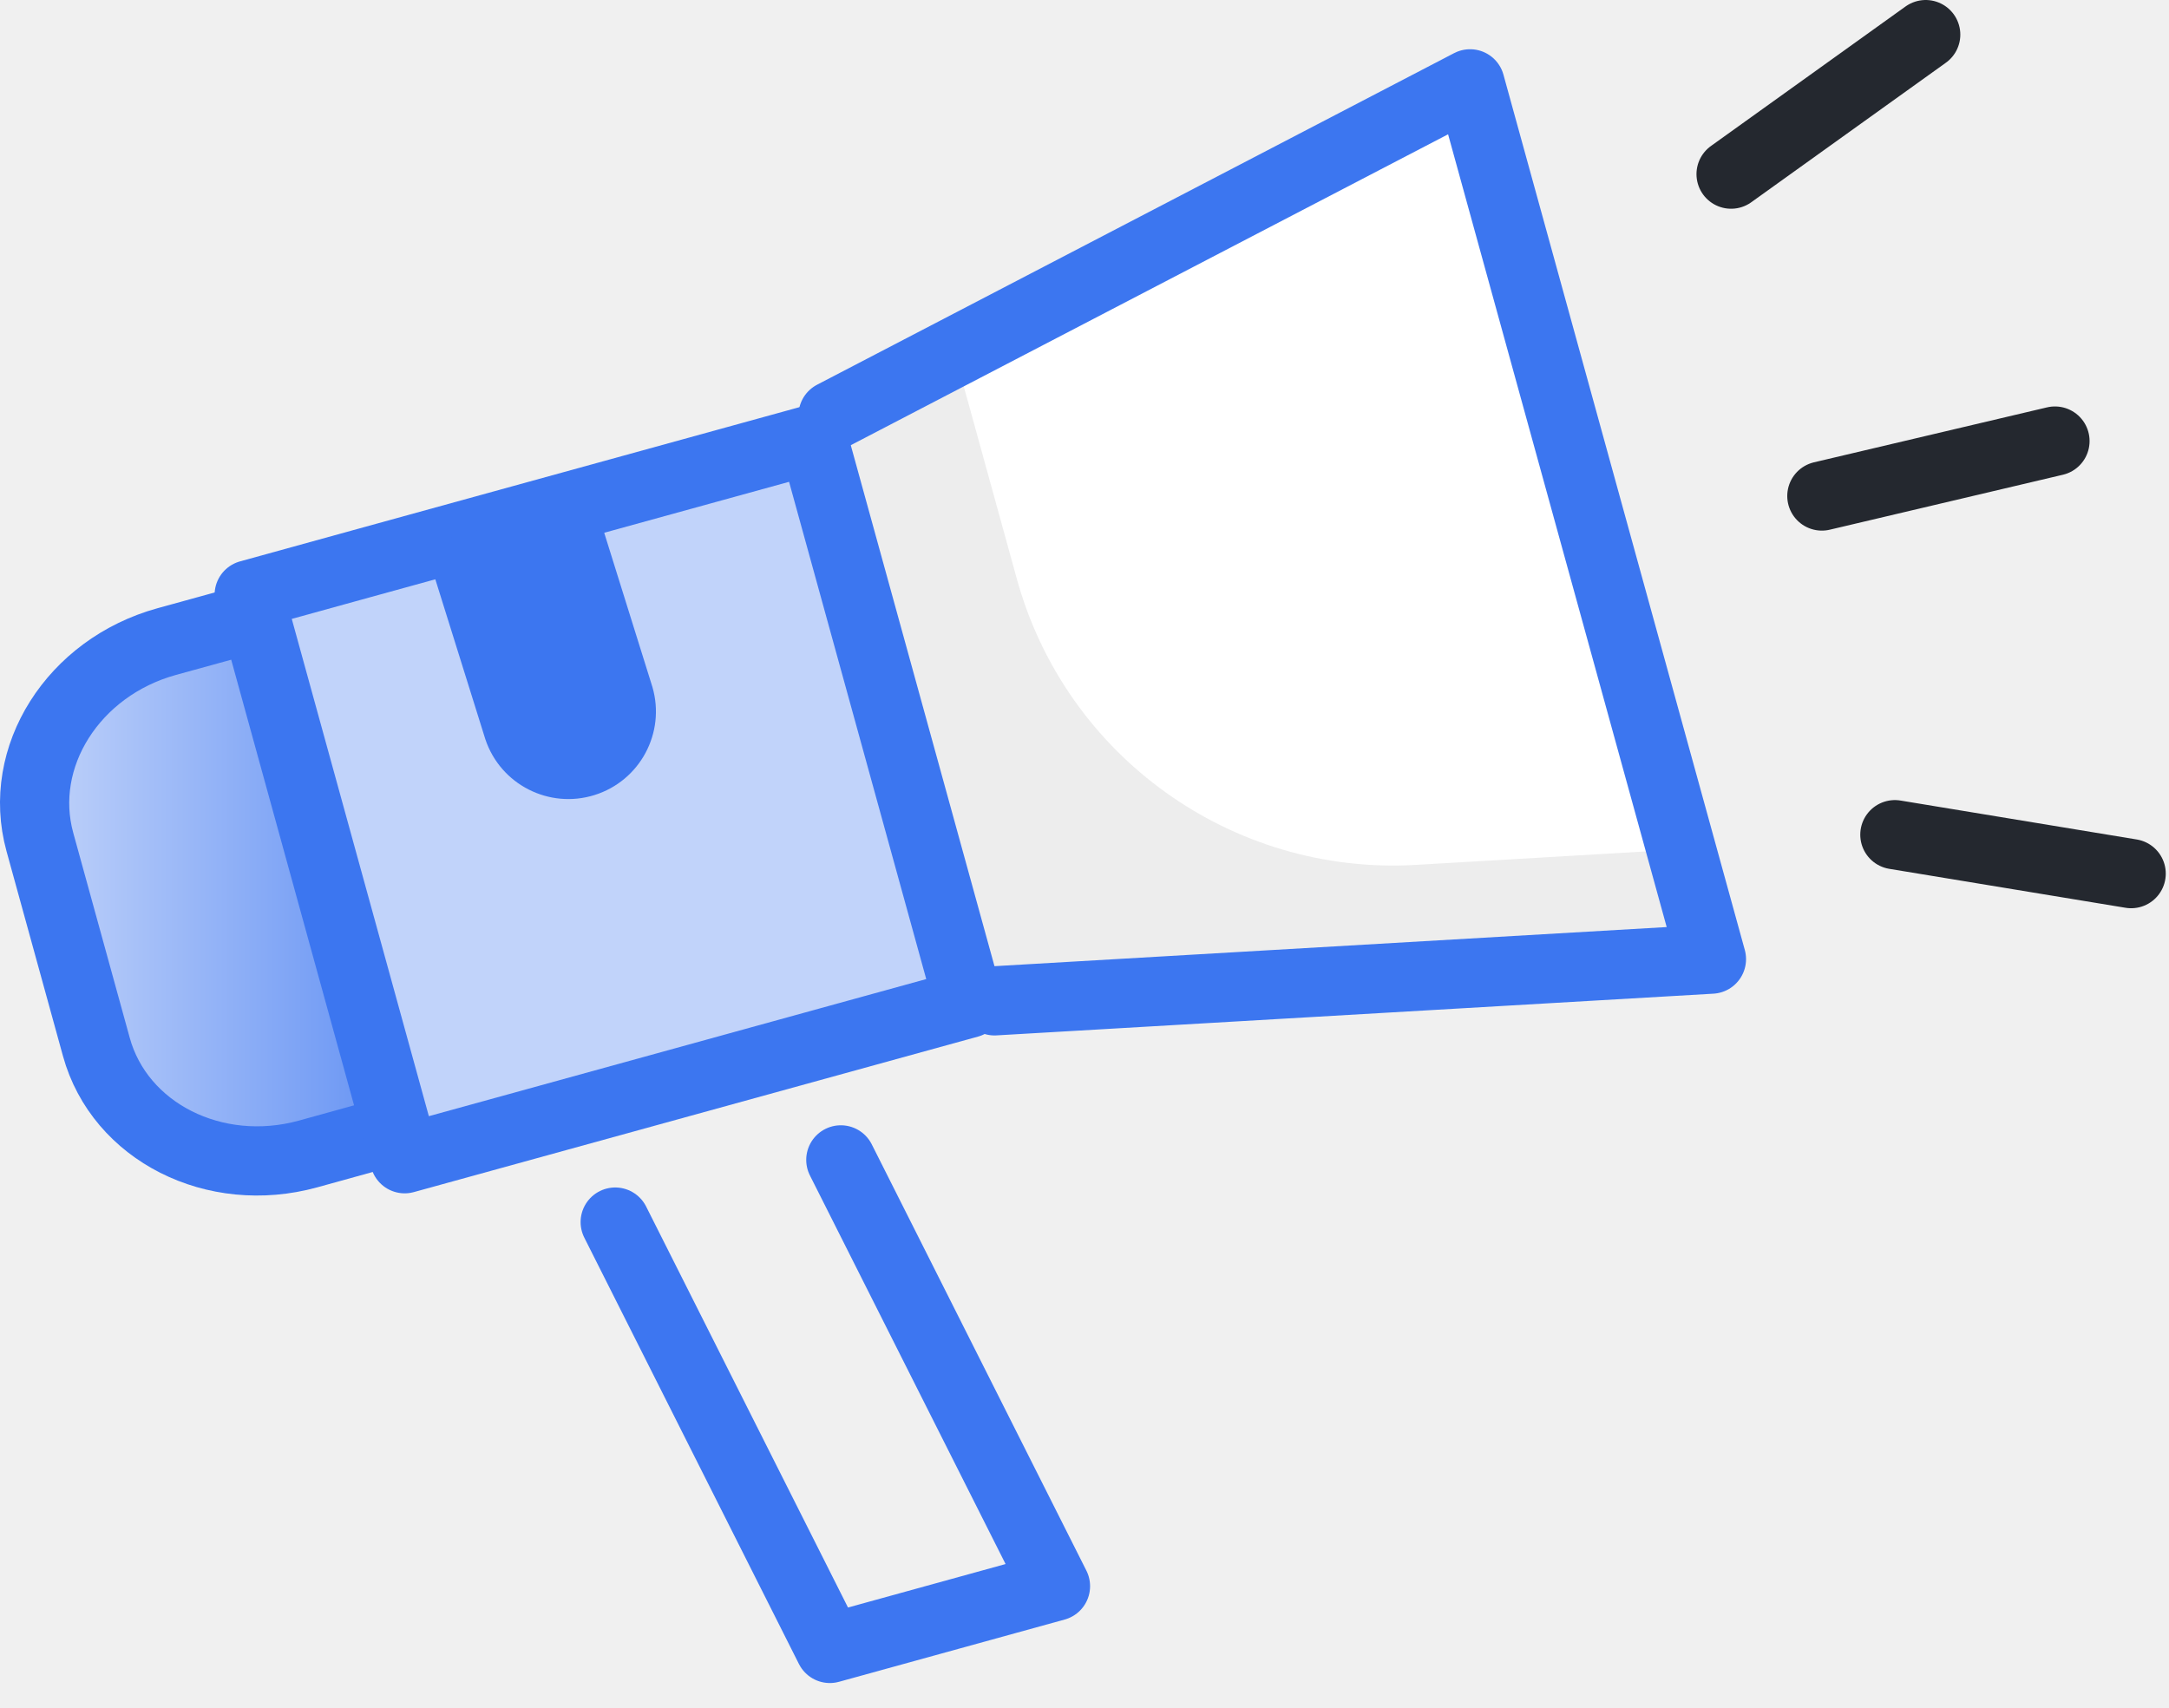
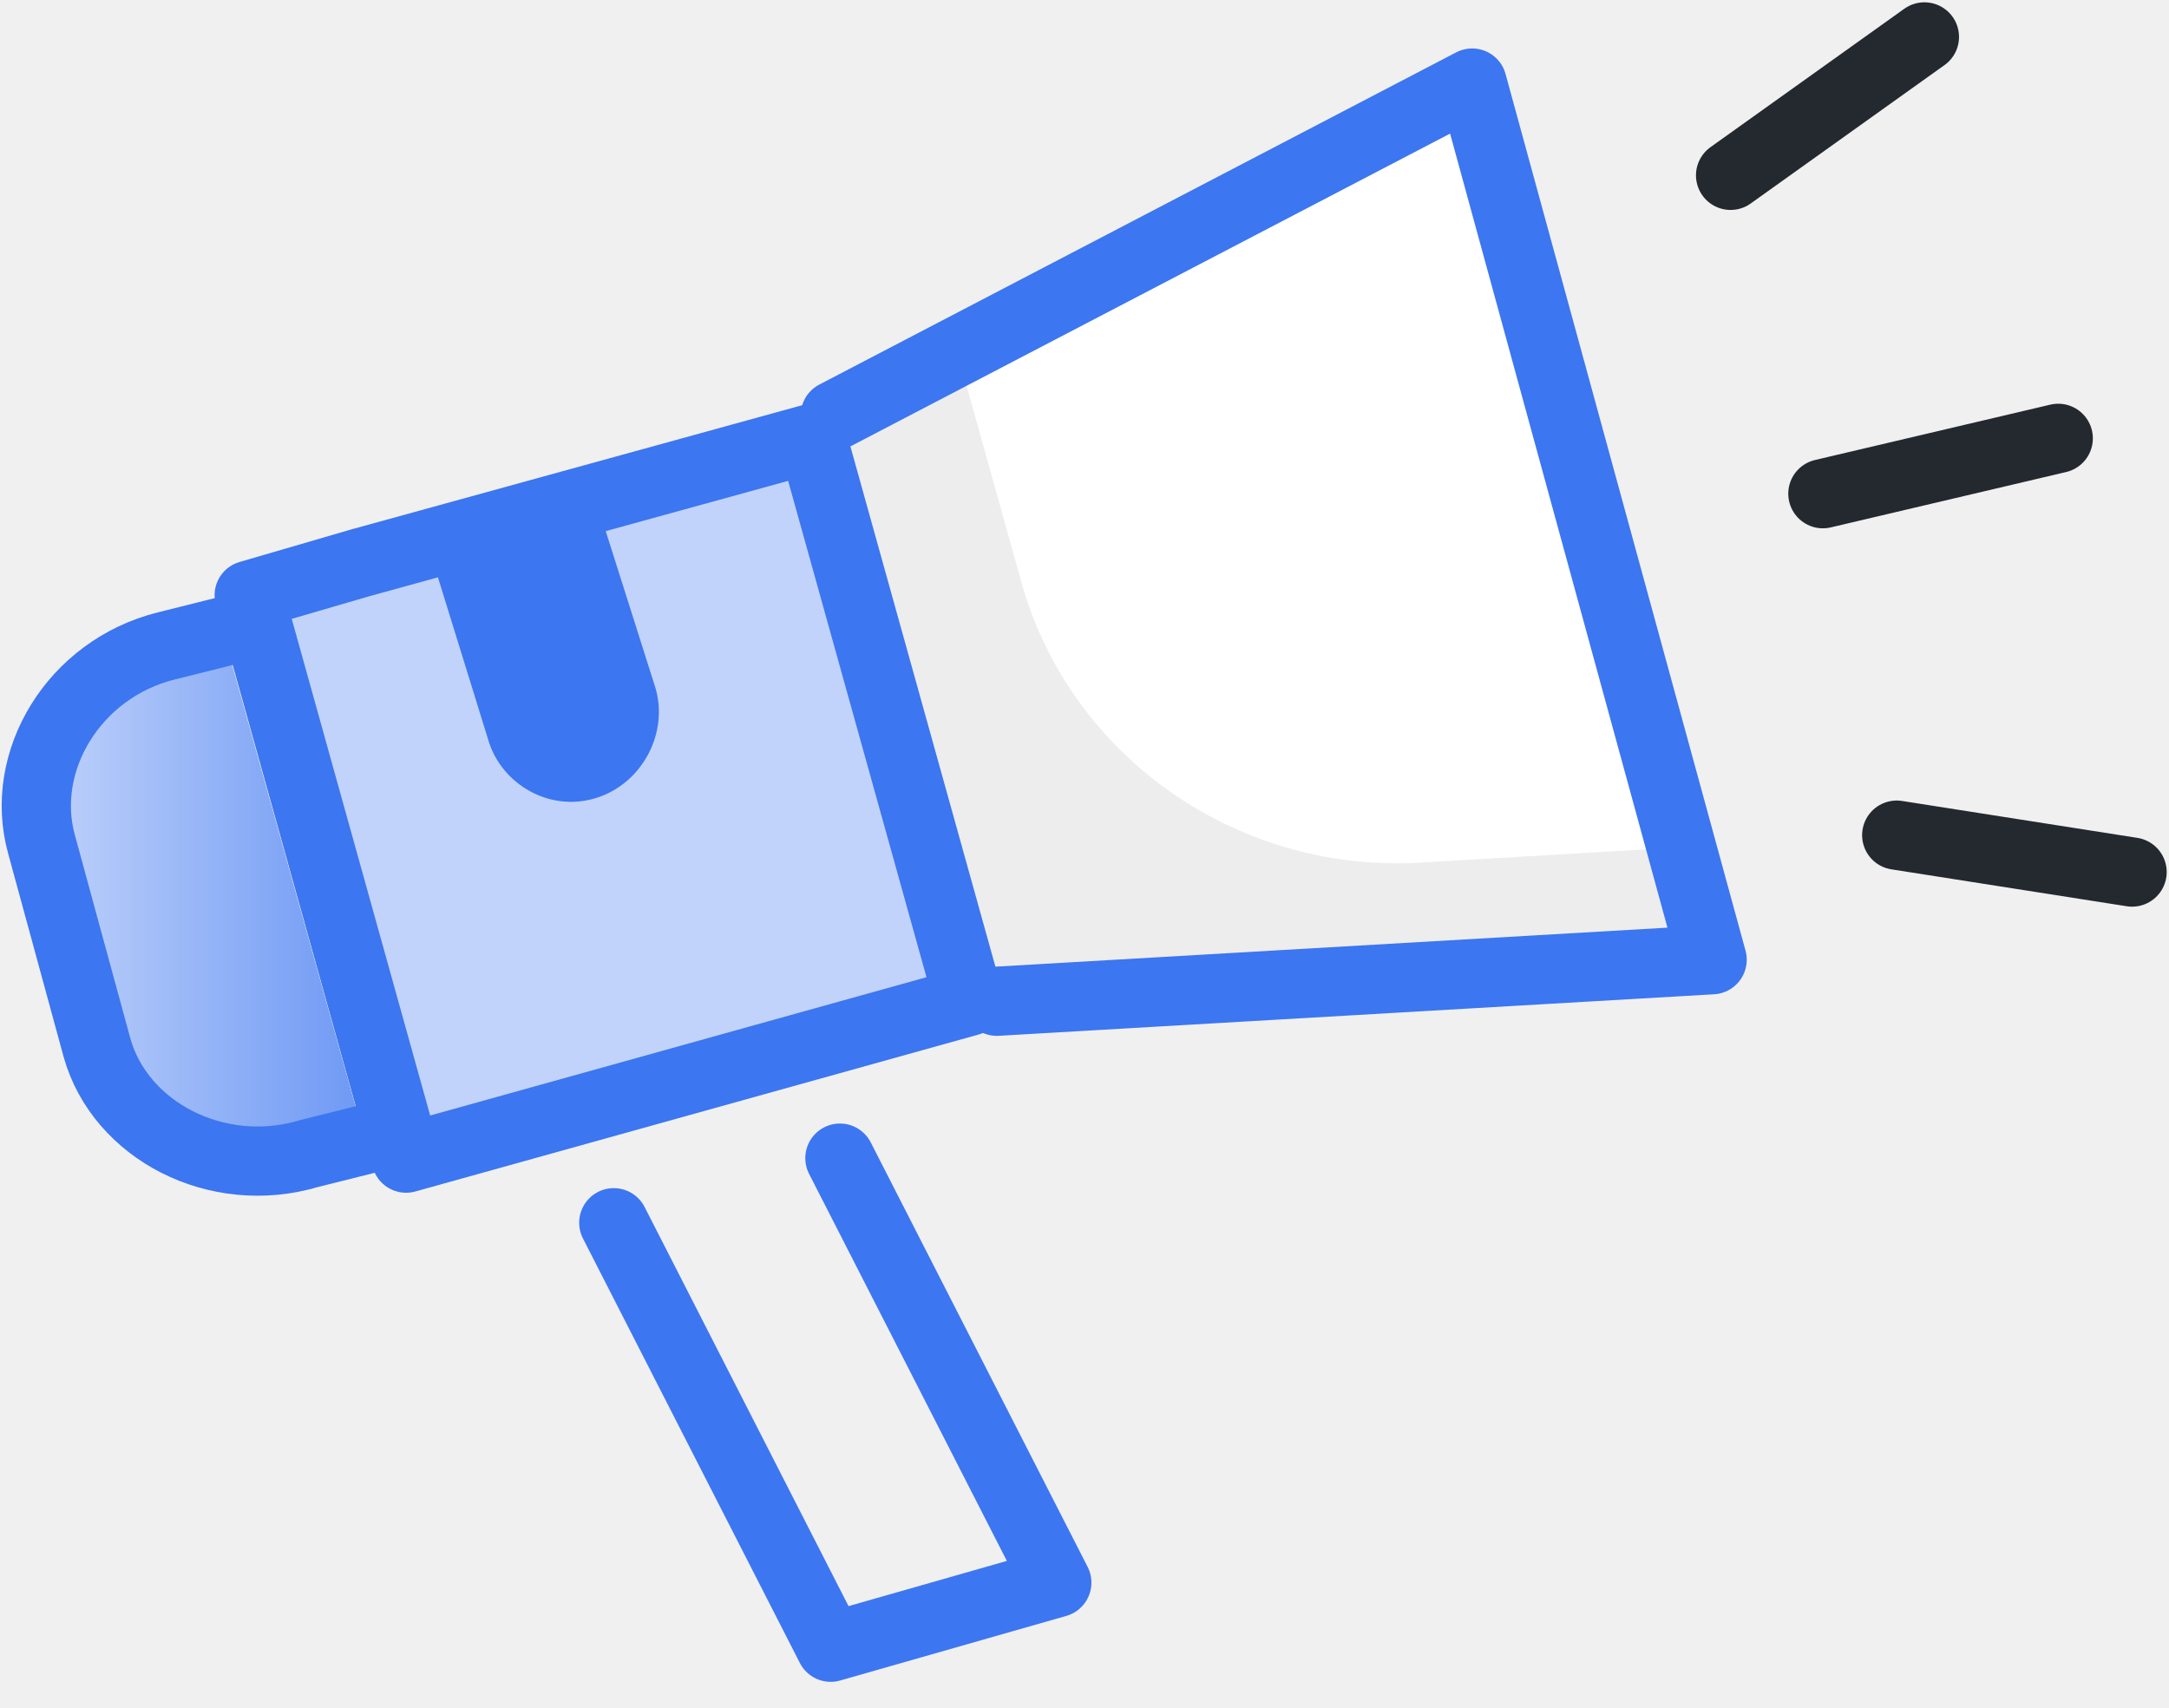
- <svg xmlns="http://www.w3.org/2000/svg" xmlns:xlink="http://www.w3.org/1999/xlink" width="47" height="37" viewBox="0 0 47 37">
-   <defs>
-     <path d="M3.613.43C1.588.989.357 2.933.864 4.772l1.225 4.442c.507 1.84 2.56 2.878 4.585 2.32l1.223-.337L4.835.093 3.613.43z" id="a" />
-     <linearGradient x1="-.002%" y1="50.003%" x2="100.003%" y2="50.003%" id="b">
-       <stop stop-color="#C1D3FA" offset="0%" />
-       <stop stop-color="#6D98F4" offset="100%" />
+ <svg xmlns="http://www.w3.org/2000/svg" width="47" height="37" viewBox="0 0 47 37">
+   <style>.st1{fill-rule:evenodd;clip-rule:evenodd;fill:#fff}.st5{fill:none;stroke:#3c76f0;stroke-width:1.5;stroke-linecap:round;stroke-linejoin:round}</style>
+   <path d="M37.5 3.8l4.2-3m-.6 17.3l5.1.8m-6.7-8.2l5.1-1.2" fill="none" stroke="#24282f" stroke-width="1.5" stroke-linecap="round" stroke-linejoin="round" />
+   <path class="st1" d="M18.1 9l13.8-7.2 5.2 19-15.5.9" />
+   <path d="M30.7 18.7c-4 .2-7.6-2.4-8.6-6.2l-1.2-4.3L18 9.8 21.4 22l15.1-.9-.7-2.7-5.1.3z" fill-rule="evenodd" clip-rule="evenodd" fill="#ededed" />
+   <g transform="translate(0 13.475)">
+     <defs>
+       <filter id="Adobe_OpacityMaskFilter" filterUnits="userSpaceOnUse" x=".7" y=".1" width="7.1" height="11.6">
+         <feColorMatrix values="1 0 0 0 0 0 1 0 0 0 0 0 1 0 0 0 0 0 1 0" />
+       </filter>
+     </defs>
+     <mask maskUnits="userSpaceOnUse" x=".7" y=".1" width="7.1" height="11.6" id="c_1_">
+       <g filter="url(#Adobe_OpacityMaskFilter)">
+         <path id="a_1_" class="st1" d="M3.6.4C1.6 1 .4 2.9.9 4.8l1.2 4.4c.5 1.8 2.6 2.9 4.6 2.3l1.2-.3L4.8.1 3.6.4z" />
+       </g>
+     </mask>
+     <linearGradient id="SVGID_1_" gradientUnits="userSpaceOnUse" x1="-83.428" y1="266.18" x2="-82.428" y2="266.18" gradientTransform="matrix(7.147 0 0 -11.5919 597.013 3091.405)">
+       <stop offset="0" stop-color="#c1d3fa" />
+       <stop offset="1" stop-color="#6d98f4" />
    </linearGradient>
-   </defs>
-   <g fill="none" fill-rule="evenodd">
-     <g stroke="#24282F" stroke-linecap="round" stroke-linejoin="round" stroke-width="1.5">
-       <path d="M37.511 3.774L41.728.75M41.06 18.09l5.12.844M39.478 10.75l5.051-1.191" />
-     </g>
-     <path fill="#FFF" d="M18.052 9.003l13.803-7.186 5.23 18.97-15.535.904" />
-     <path d="M30.676 18.745a8.46 8.46 0 0 1-8.644-6.206L20.86 8.287l-2.879 1.496 3.373 12.234 15.116-.876-.742-2.692-5.052.296z" fill="#EDEDED" />
-     <g transform="translate(0 13.475)">
-       <mask id="c" fill="#fff">
-         <use xlink:href="#a" />
-       </mask>
-       <path d="M3.613.43C1.588.989.357 2.933.864 4.772l1.225 4.442c.507 1.84 2.56 2.878 4.585 2.32l1.223-.337L4.835.093 3.613.43z" fill="url(#b)" mask="url(#c)" />
-     </g>
-     <path d="M7.896 24.672l-1.221.338c-2.026.558-4.08-.481-4.587-2.32L.864 18.248c-.507-1.84.723-3.784 2.748-4.343l1.223-.337" stroke="#3C76F0" stroke-width="1.5" stroke-linecap="round" stroke-linejoin="round" />
-     <path fill="#C1D3FA" d="M5.4 12.89l2.444-.675 9.778-2.695 3.371 12.223-12.224 3.37z" />
-     <path stroke="#3C76F0" stroke-width="1.5" stroke-linecap="round" stroke-linejoin="round" d="M5.4 12.89l2.444-.675 9.778-2.695 3.371 12.223-12.224 3.37z" />
-     <path stroke="#3D76F1" stroke-width="1.5" stroke-linecap="round" stroke-linejoin="round" d="M18.22 25.138l4.651 9.239-4.889 1.349-4.651-9.24" />
-     <path stroke="#3C76F0" stroke-width="1.5" stroke-linecap="round" stroke-linejoin="round" d="M18.052 9.003l13.803-7.186 5.23 18.97-15.535.904" />
-     <path d="M12.86 10.802l1.278 4.09a1.897 1.897 0 0 1-3.62 1.133L9.2 11.81l3.66-1.01z" fill="#3C76F0" />
+     <path d="M3.6.4C1.6 1 .4 2.9.9 4.8l1.2 4.4c.5 1.8 2.6 2.9 4.6 2.3l1.2-.3L4.8.1 3.6.4z" mask="url(#c_1_)" fill-rule="evenodd" clip-rule="evenodd" fill="url(#SVGID_1_)" />
  </g>
+   <path class="st5" d="M7.9 24.7l-1.2.3c-2 .6-4.1-.5-4.6-2.3L.9 18.3c-.5-1.8.7-3.8 2.7-4.3l1.2-.3" />
+   <path d="M5.4 12.9l2.4-.7 9.8-2.7L21 21.7 8.8 25.1 5.4 12.9z" fill-rule="evenodd" clip-rule="evenodd" fill="#c1d3fa" />
+   <path class="st5" d="M5.4 12.9l2.4-.7 9.8-2.7L21 21.7 8.8 25.1 5.4 12.9z" />
+   <path d="M18.2 25.1l4.7 9.2-4.9 1.4-4.7-9.2" fill="none" stroke="#3d76f1" stroke-width="1.5" stroke-linecap="round" stroke-linejoin="round" />
+   <path class="st5" d="M18.1 9l13.8-7.2 5.2 19-15.5.9" />
+   <path d="M12.9 10.8l1.3 4.1c.3 1-.3 2.1-1.3 2.4-1 .3-2-.3-2.3-1.2l-1.3-4.2 3.6-1.1z" fill-rule="evenodd" clip-rule="evenodd" fill="#3c76f0" />
</svg>
